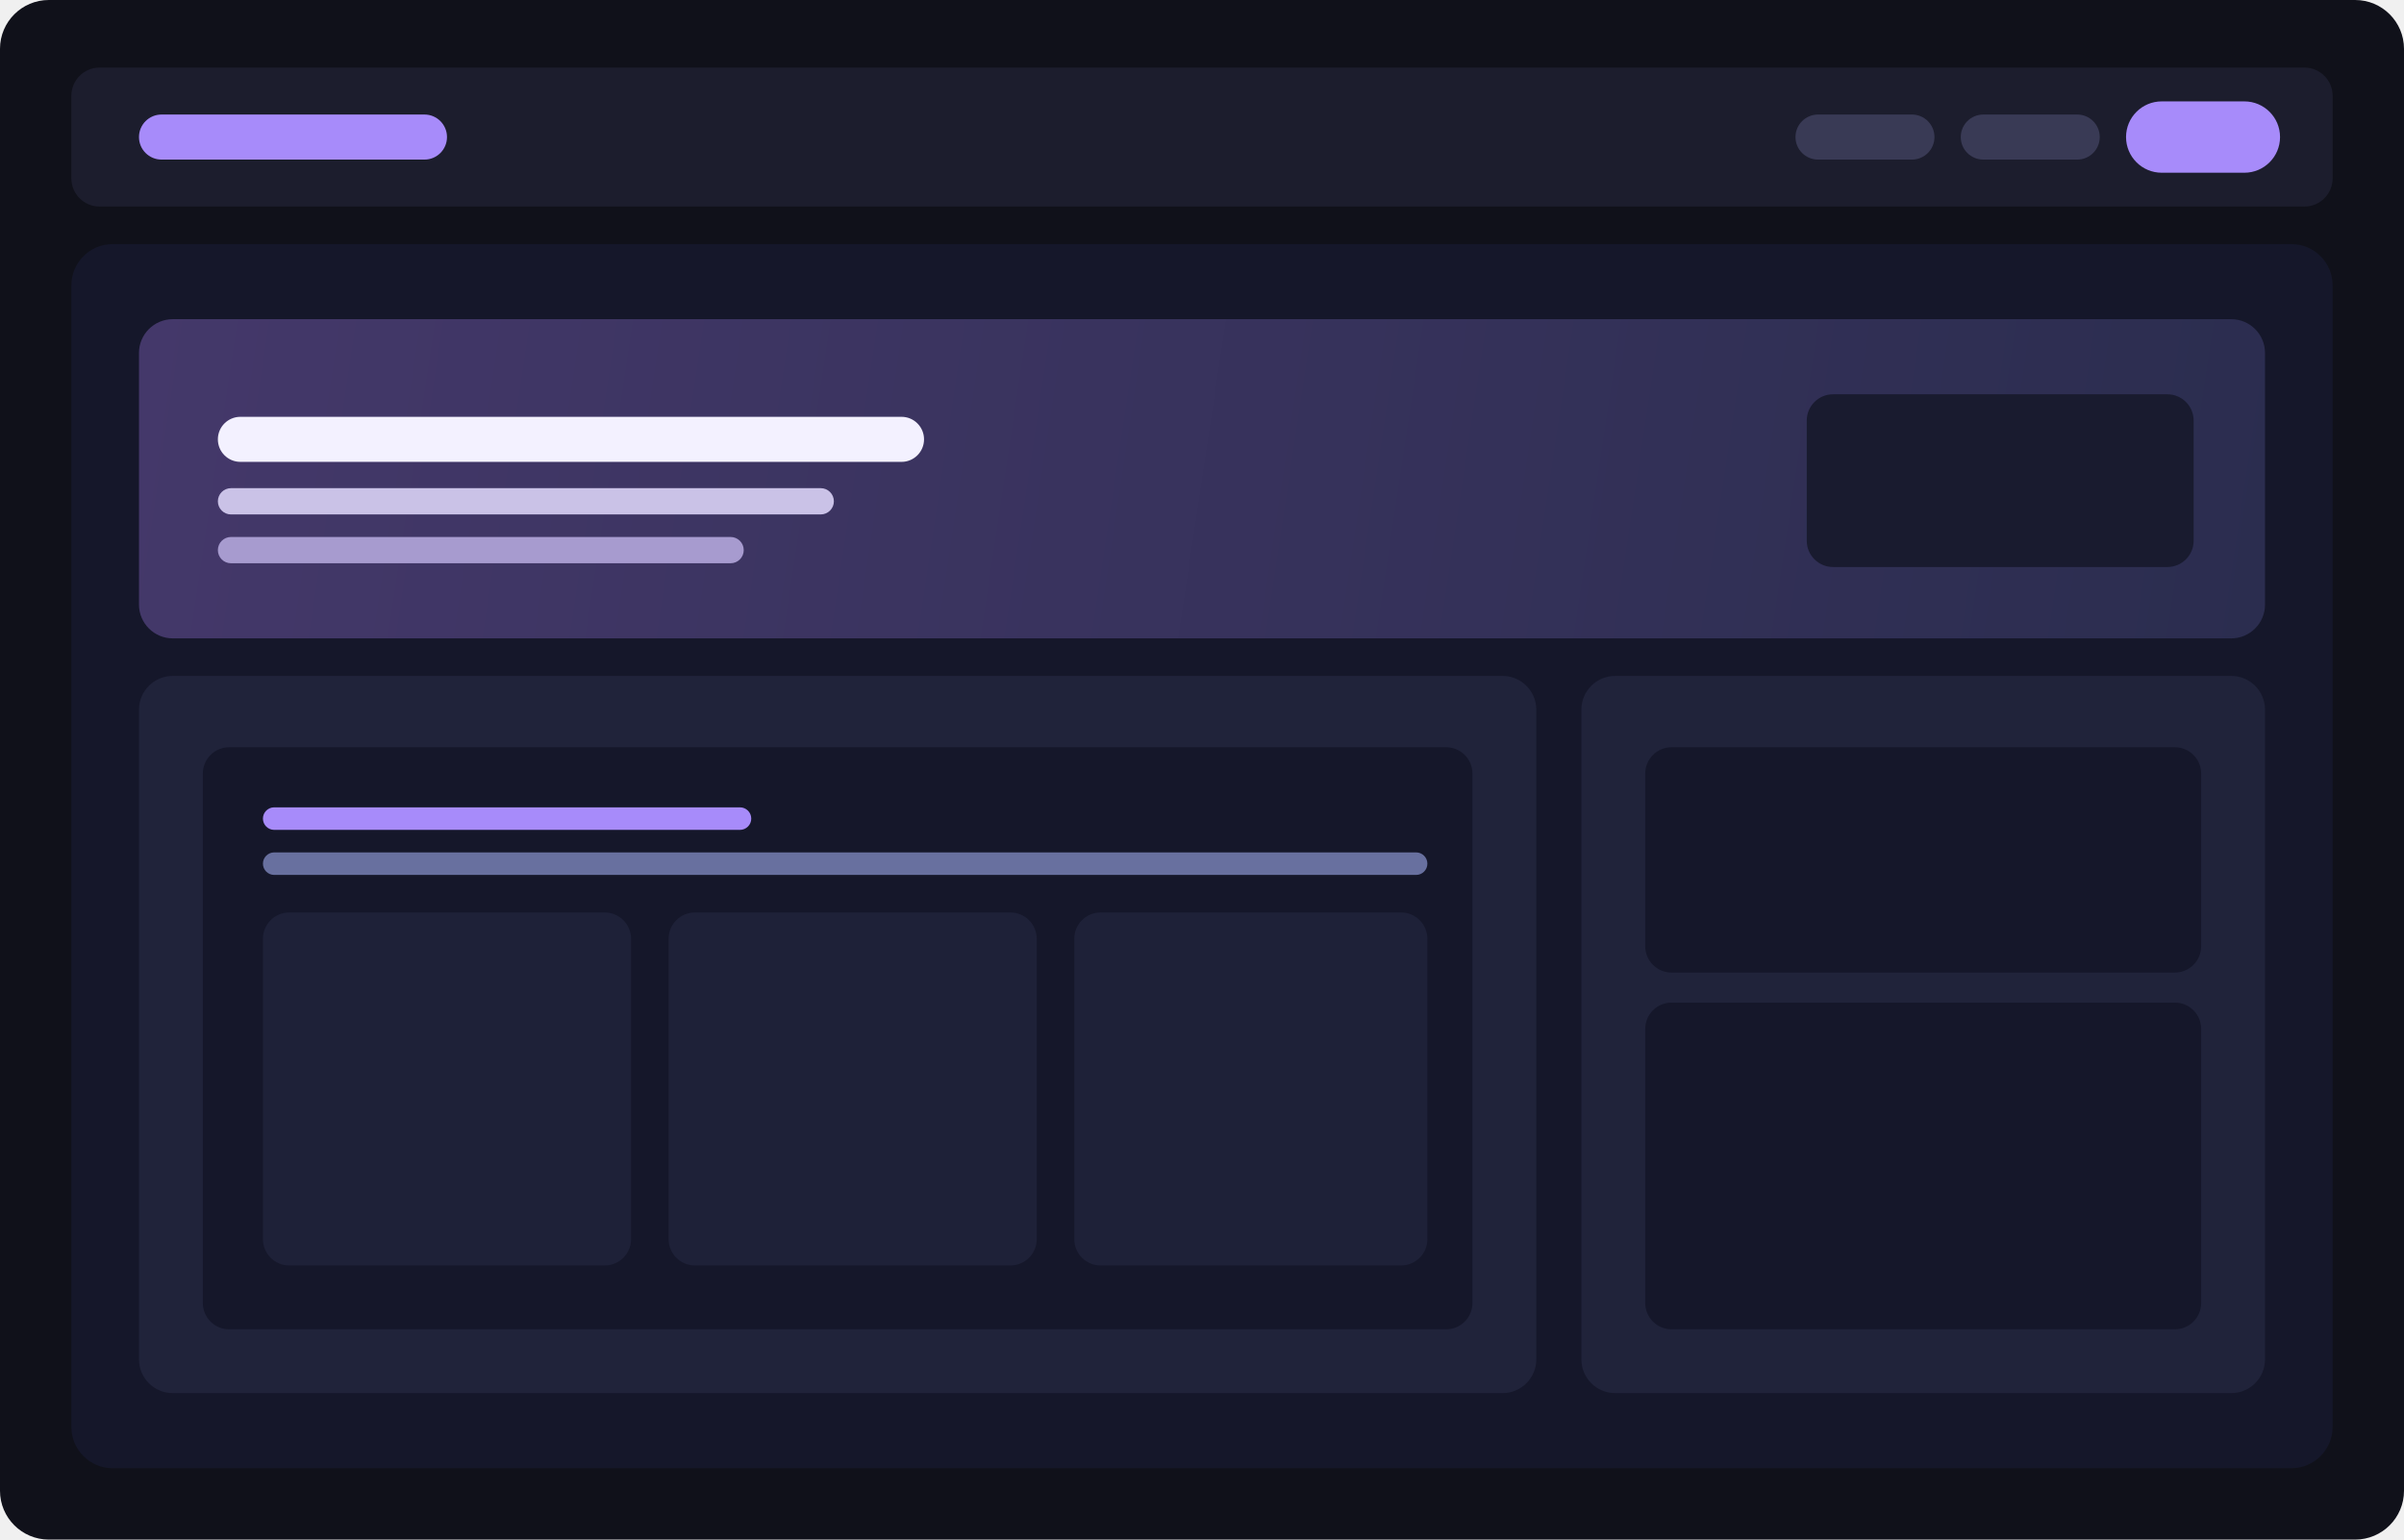
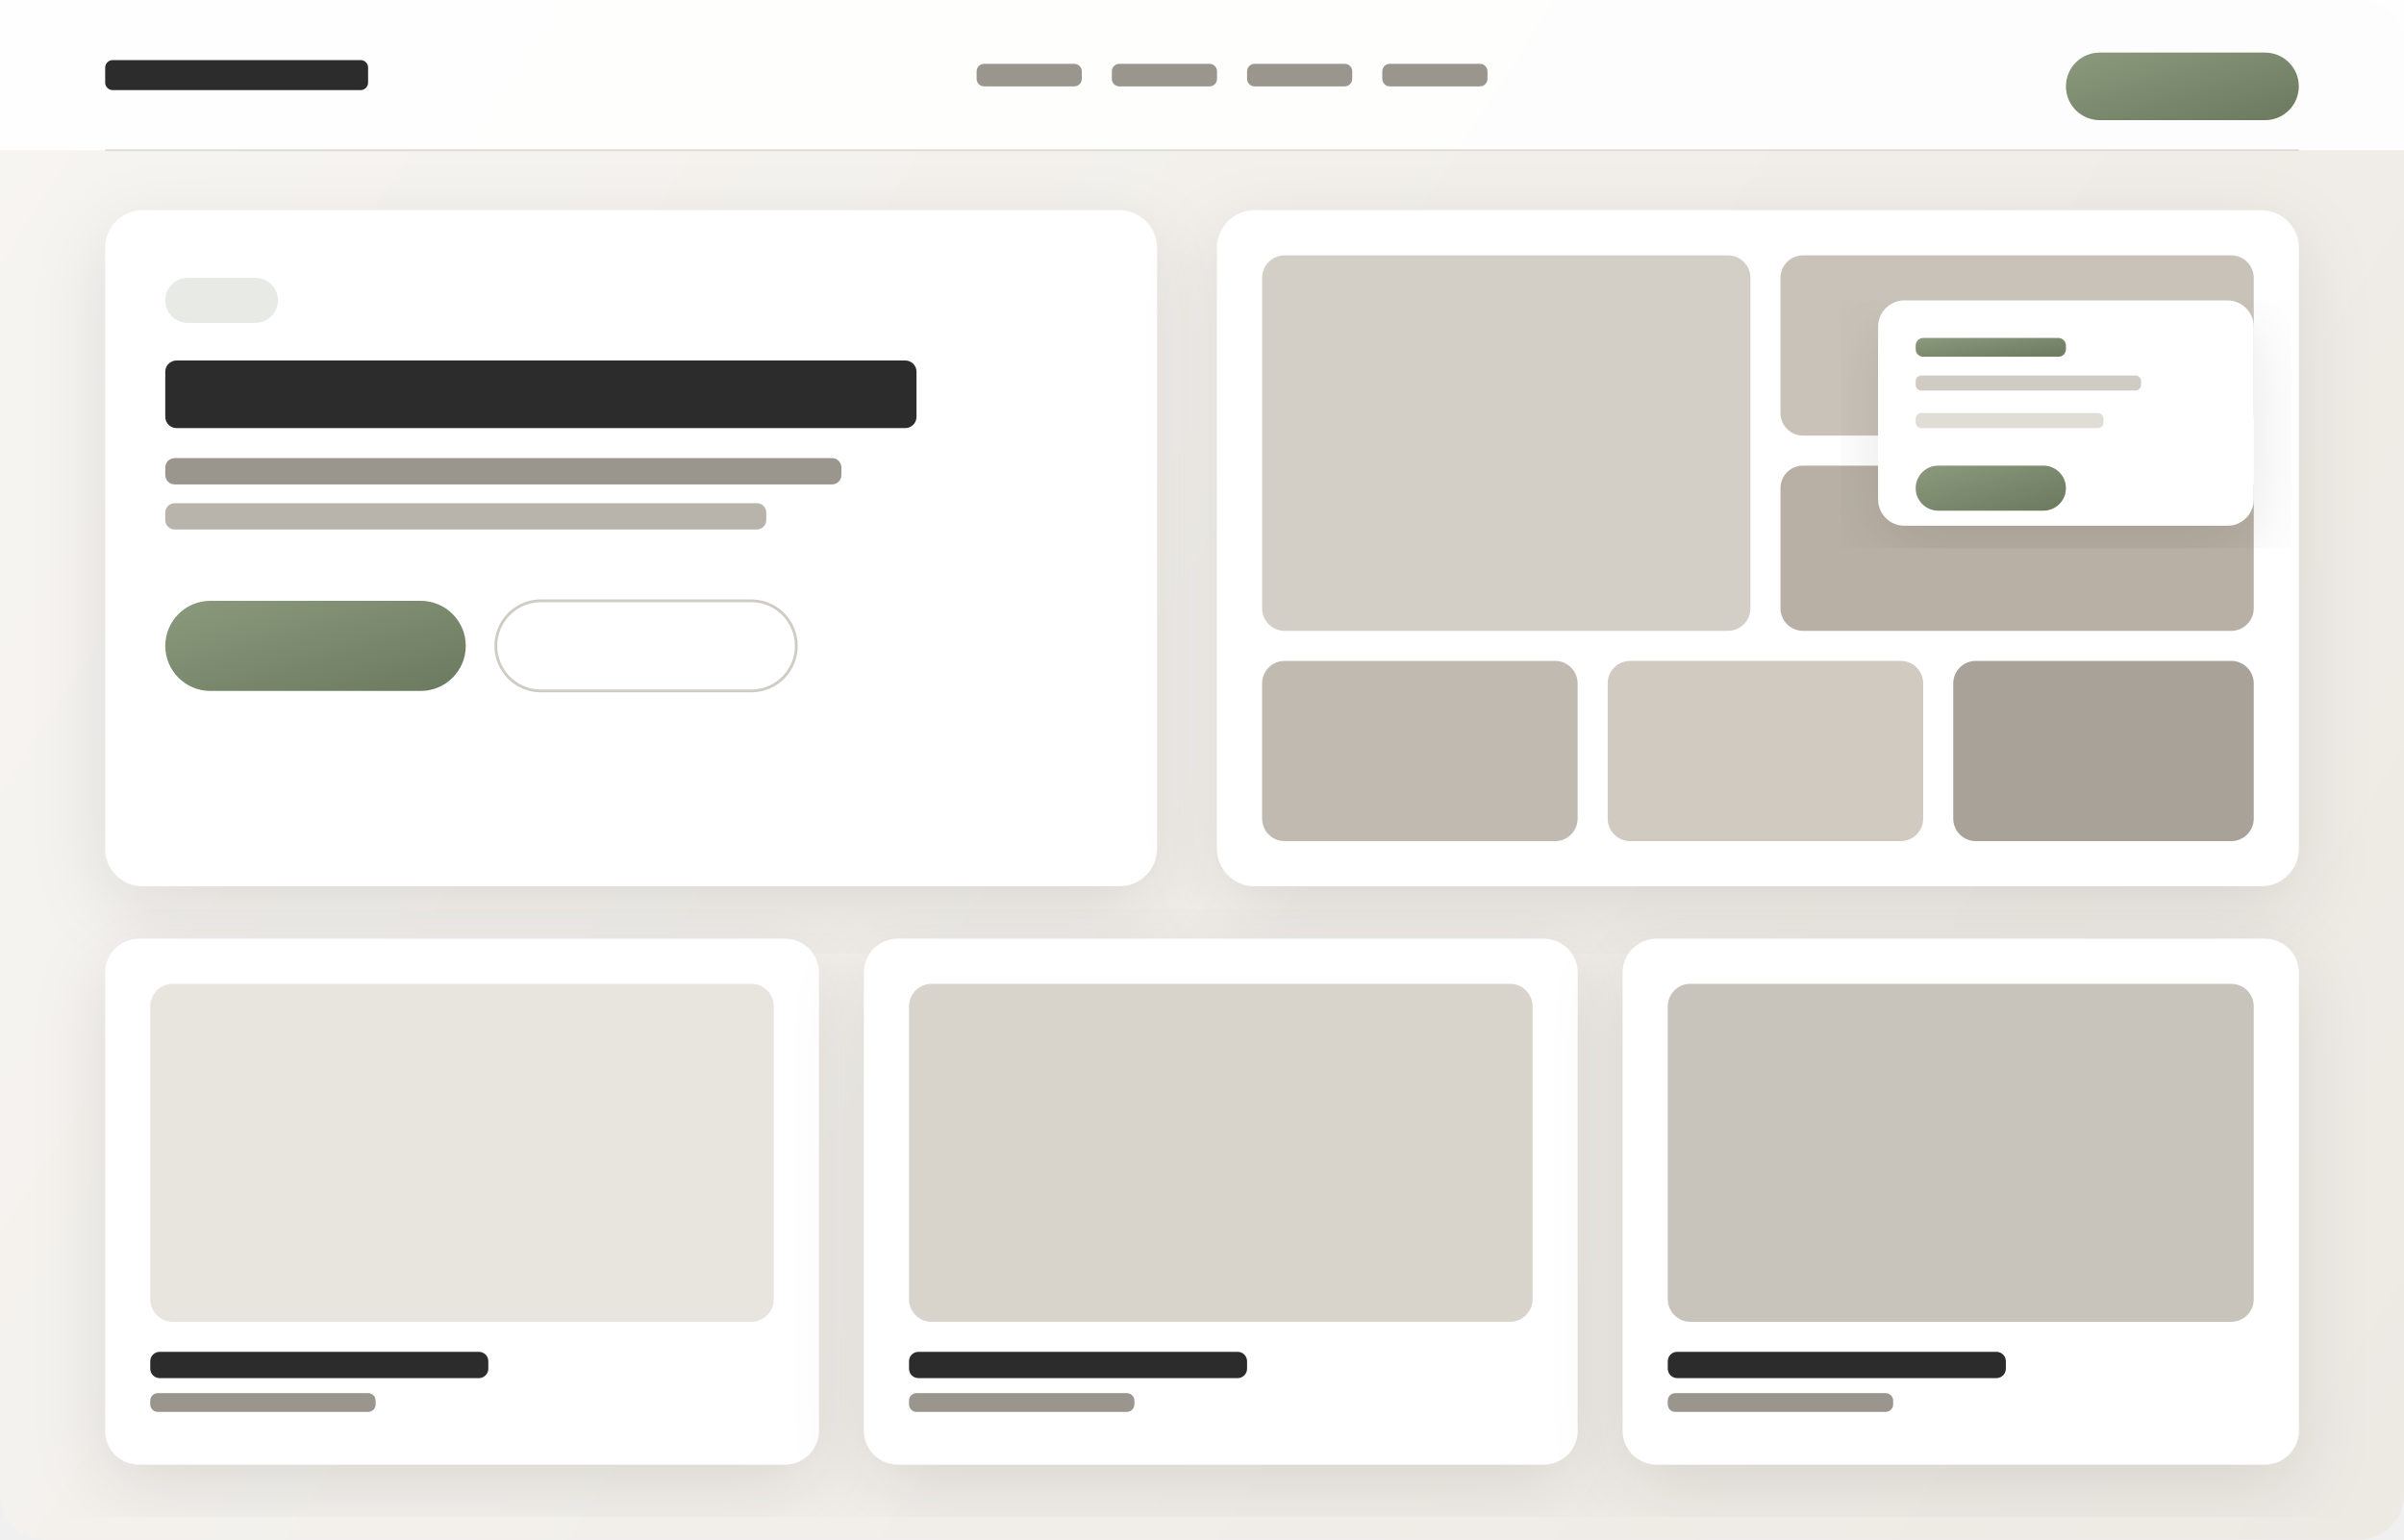
<svg xmlns="http://www.w3.org/2000/svg" width="1280" height="820" viewBox="0 0 1280 820" fill="none">
-   <rect width="1280" height="820" rx="26" fill="#10111A" />
-   <rect x="38" y="36" width="1204" height="74" rx="15" fill="#1C1D2D" />
-   <rect x="74" y="61" width="164" height="24" rx="12" fill="#A78BFA" />
-   <rect x="956" y="61" width="74" height="24" rx="12" fill="#393A55" />
-   <rect x="1044" y="61" width="74" height="24" rx="12" fill="#393A55" />
-   <rect x="1132" y="54" width="82" height="38" rx="19" fill="#A78BFA" />
-   <rect x="38" y="130" width="1204" height="652" rx="22" fill="#15172A" />
-   <rect x="74" y="170" width="1132" height="170" rx="18" fill="url(#paint0_linear)" />
-   <rect x="116" y="222" width="376" height="24" rx="12" fill="#F3F1FF" />
-   <rect x="116" y="260" width="328" height="14" rx="7" fill="#CAC2E7" />
-   <rect x="116" y="286" width="280" height="14" rx="7" fill="#A79BCF" />
-   <rect x="962" y="210" width="206" height="92" rx="14" fill="#191B2F" />
-   <rect x="74" y="360" width="744" height="382" rx="18" fill="#20233A" />
-   <rect x="108" y="398" width="676" height="310" rx="14" fill="#15172A" />
-   <rect x="140" y="430" width="260" height="12" rx="6" fill="#A78BFA" />
-   <rect x="140" y="454" width="620" height="12" rx="6" fill="#68709F" />
-   <rect x="140" y="486" width="196" height="188" rx="14" fill="#1E2138" />
-   <rect x="356" y="486" width="196" height="188" rx="14" fill="#1E2138" />
-   <rect x="572" y="486" width="188" height="188" rx="14" fill="#1E2138" />
-   <rect x="842" y="360" width="364" height="382" rx="18" fill="#20233A" />
-   <rect x="876" y="398" width="296" height="120" rx="14" fill="#15172A" />
-   <rect x="876" y="534" width="296" height="174" rx="14" fill="#15172A" />
  <defs>
-     <linearGradient id="paint0_linear" x1="74" y1="170" x2="1206" y2="340" gradientUnits="userSpaceOnUse">
-       <stop stop-color="#44386A" />
-       <stop offset="1" stop-color="#2B2D4F" />
+     <linearGradient id="bg" x1="0" y1="0" x2="1280" y2="820" gradientUnits="userSpaceOnUse">
+       <stop stop-color="#F7F5F2" />
+       <stop offset="1" stop-color="#EDE9E3" />
    </linearGradient>
+     <linearGradient id="sage" x1="0" y1="0" x2="1" y2="1">
+       <stop stop-color="#8B9A7D" />
+       <stop offset="1" stop-color="#6B7A5E" />
+     </linearGradient>
+     <filter id="shadow" x="-10%" y="-10%" width="120%" height="120%">
+       <feDropShadow dx="0" dy="12" stdDeviation="20" flood-color="#000" flood-opacity="0.1" />
+     </filter>
  </defs>
+   <rect width="1280" height="820" rx="24" fill="url(#bg)" />
+   <rect x="0" y="0" width="1280" height="80" fill="#FFFFFF" fill-opacity="0.9" />
+   <line x1="56" y1="80" x2="1224" y2="80" stroke="#E0DCD6" stroke-width="1" />
+   <rect x="56" y="32" width="140" height="16" rx="4" fill="#2C2C2C" />
+   <rect x="520" y="34" width="56" height="12" rx="4" fill="#9A958D" />
+   <rect x="592" y="34" width="56" height="12" rx="4" fill="#9A958D" />
+   <rect x="664" y="34" width="56" height="12" rx="4" fill="#9A958D" />
+   <rect x="736" y="34" width="56" height="12" rx="4" fill="#9A958D" />
+   <rect x="1100" y="28" width="124" height="36" rx="18" fill="url(#sage)" />
+   <rect x="56" y="112" width="560" height="360" rx="20" fill="#FFFFFF" filter="url(#shadow)" />
+   <rect x="88" y="148" width="60" height="24" rx="12" fill="rgba(139,154,125,0.2)" />
+   <rect x="88" y="192" width="400" height="36" rx="6" fill="#2C2C2C" />
+   <rect x="88" y="244" width="360" height="14" rx="5" fill="#9A958D" />
+   <rect x="88" y="268" width="320" height="14" rx="5" fill="#B8B3AB" />
+   <rect x="88" y="320" width="160" height="48" rx="24" fill="url(#sage)" />
+   <rect x="264" y="320" width="160" height="48" rx="24" fill="transparent" stroke="#D0CCC4" stroke-width="1.5" />
+   <rect x="648" y="112" width="576" height="360" rx="20" fill="#FFFFFF" filter="url(#shadow)" />
+   <rect x="672" y="136" width="260" height="200" rx="12" fill="#D4CFC6" />
+   <rect x="948" y="136" width="252" height="96" rx="12" fill="#C8C2B8" />
+   <rect x="948" y="248" width="252" height="88" rx="12" fill="#B8B0A4" />
+   <rect x="672" y="352" width="168" height="96" rx="12" fill="#C0BAB0" />
+   <rect x="856" y="352" width="168" height="96" rx="12" fill="#D0CAC0" />
+   <rect x="1040" y="352" width="160" height="96" rx="12" fill="#A8A298" />
+   <rect x="56" y="500" width="380" height="280" rx="18" fill="#FFFFFF" filter="url(#shadow)" />
+   <rect x="80" y="524" width="332" height="180" rx="12" fill="#E8E4DE" />
+   <rect x="80" y="720" width="180" height="14" rx="5" fill="#2C2C2C" />
+   <rect x="80" y="742" width="120" height="10" rx="4" fill="#9A958D" />
+   <rect x="460" y="500" width="380" height="280" rx="18" fill="#FFFFFF" filter="url(#shadow)" />
+   <rect x="484" y="524" width="332" height="180" rx="12" fill="#D8D4CC" />
+   <rect x="484" y="720" width="180" height="14" rx="5" fill="#2C2C2C" />
+   <rect x="484" y="742" width="120" height="10" rx="4" fill="#9A958D" />
+   <rect x="864" y="500" width="360" height="280" rx="18" fill="#FFFFFF" filter="url(#shadow)" />
+   <rect x="888" y="524" width="312" height="180" rx="12" fill="#C8C4BC" />
+   <rect x="888" y="720" width="180" height="14" rx="5" fill="#2C2C2C" />
+   <rect x="888" y="742" width="120" height="10" rx="4" fill="#9A958D" />
+   <rect x="1000" y="160" width="200" height="120" rx="14" fill="#FFFFFF" filter="url(#shadow)" />
+   <rect x="1020" y="180" width="80" height="10" rx="4" fill="url(#sage)" />
+   <rect x="1020" y="200" width="120" height="8" rx="3" fill="#D0CCC4" />
+   <rect x="1020" y="220" width="100" height="8" rx="3" fill="#E0DCD6" />
+   <rect x="1020" y="248" width="80" height="24" rx="12" fill="url(#sage)" />
</svg>
